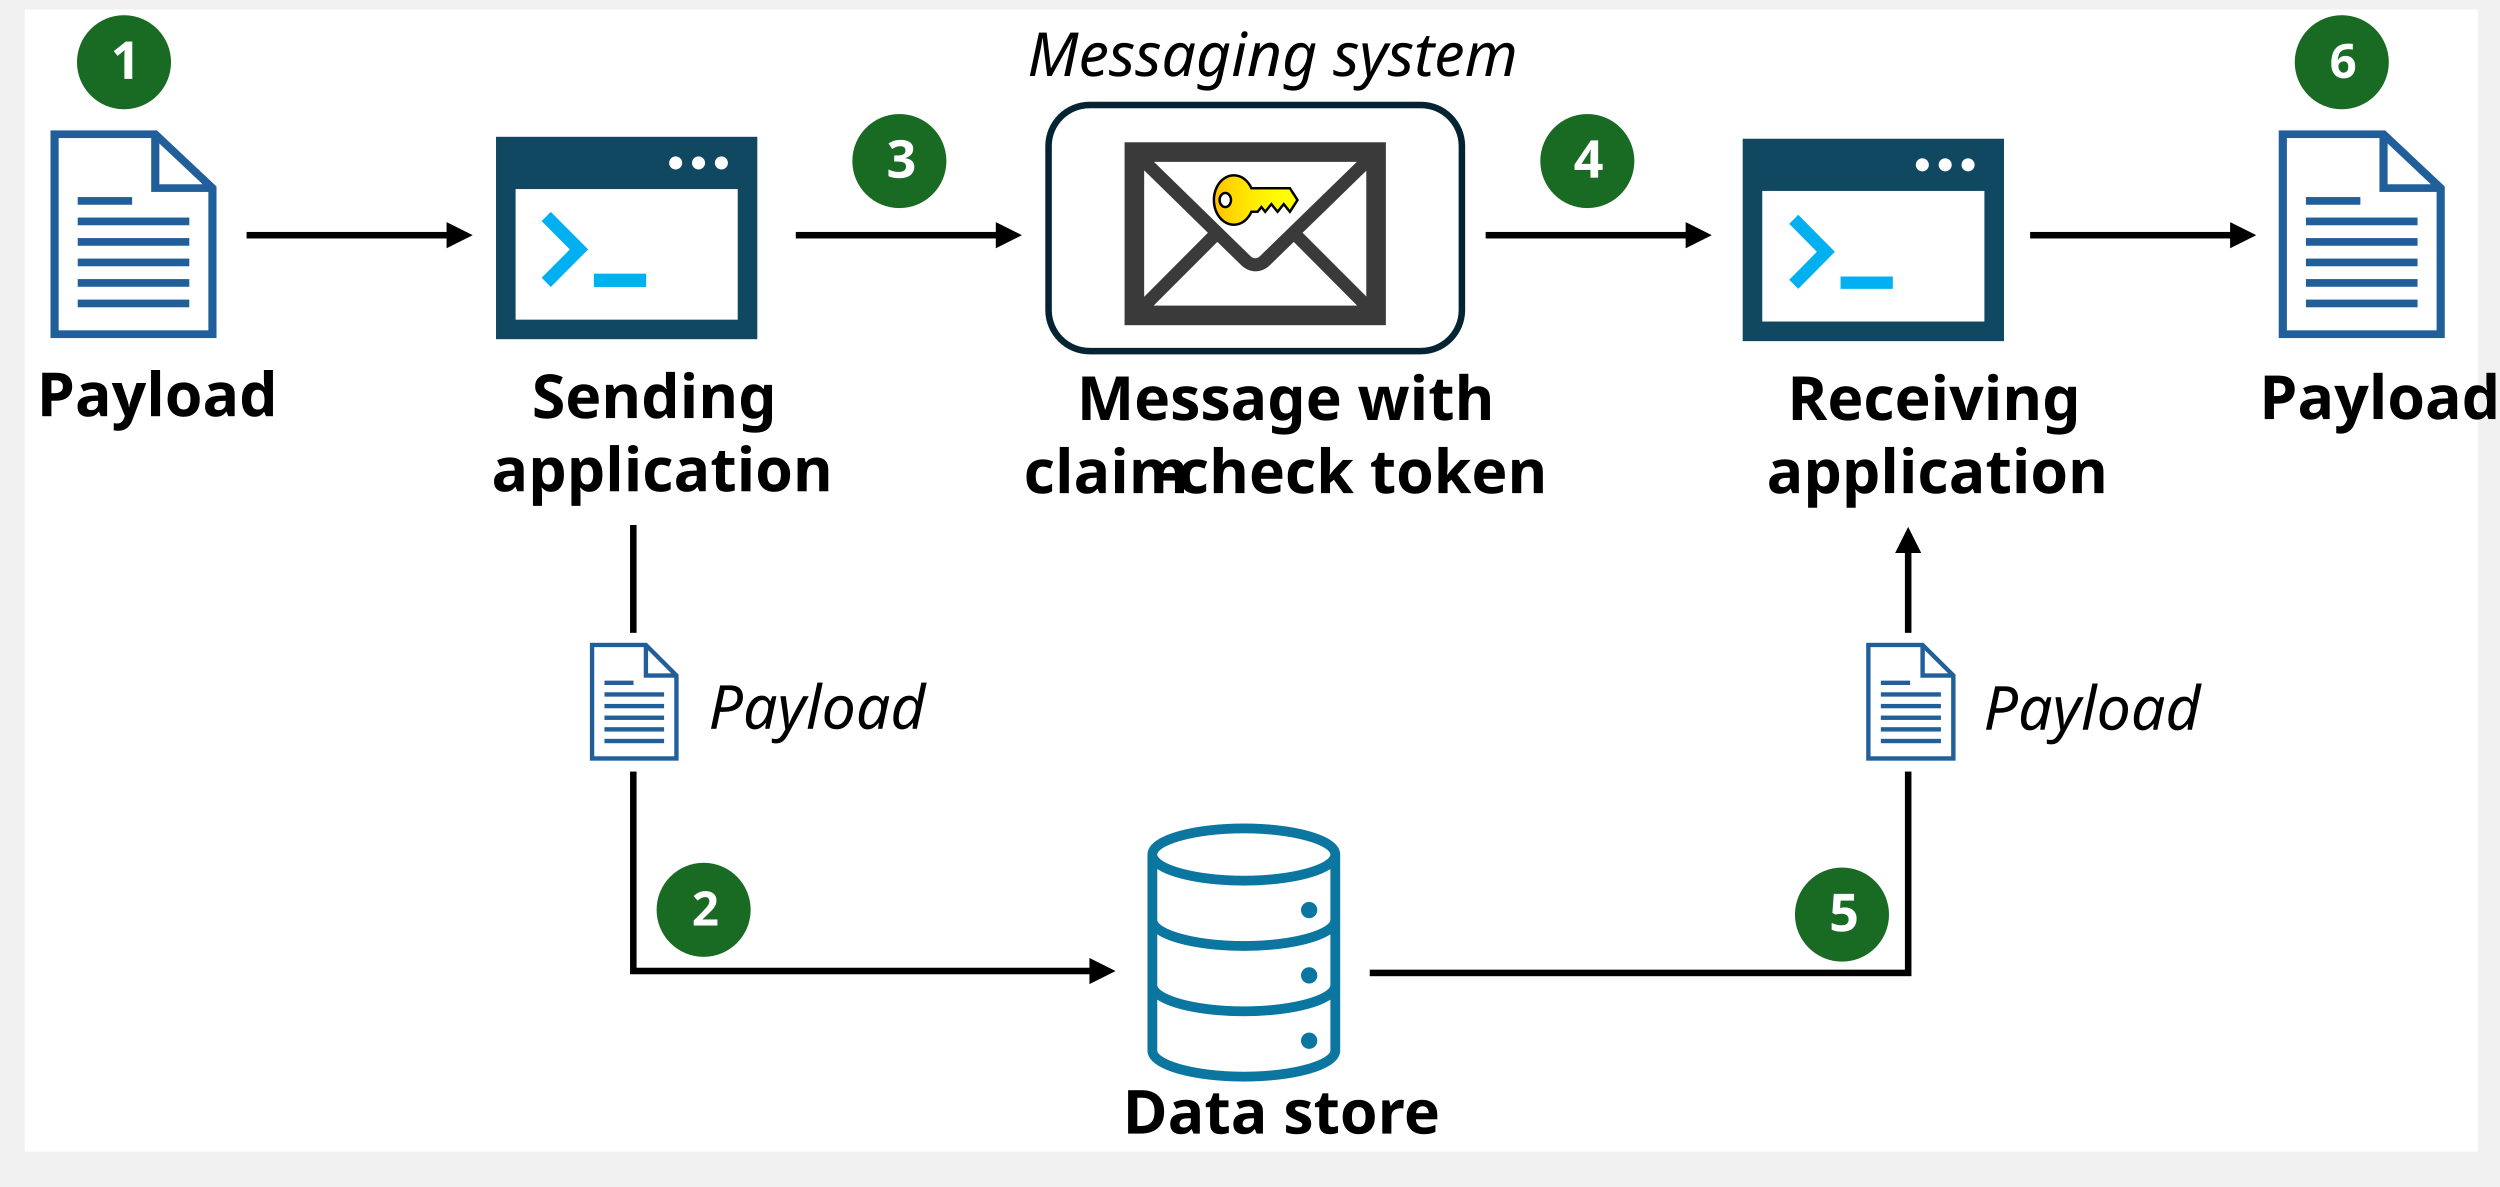
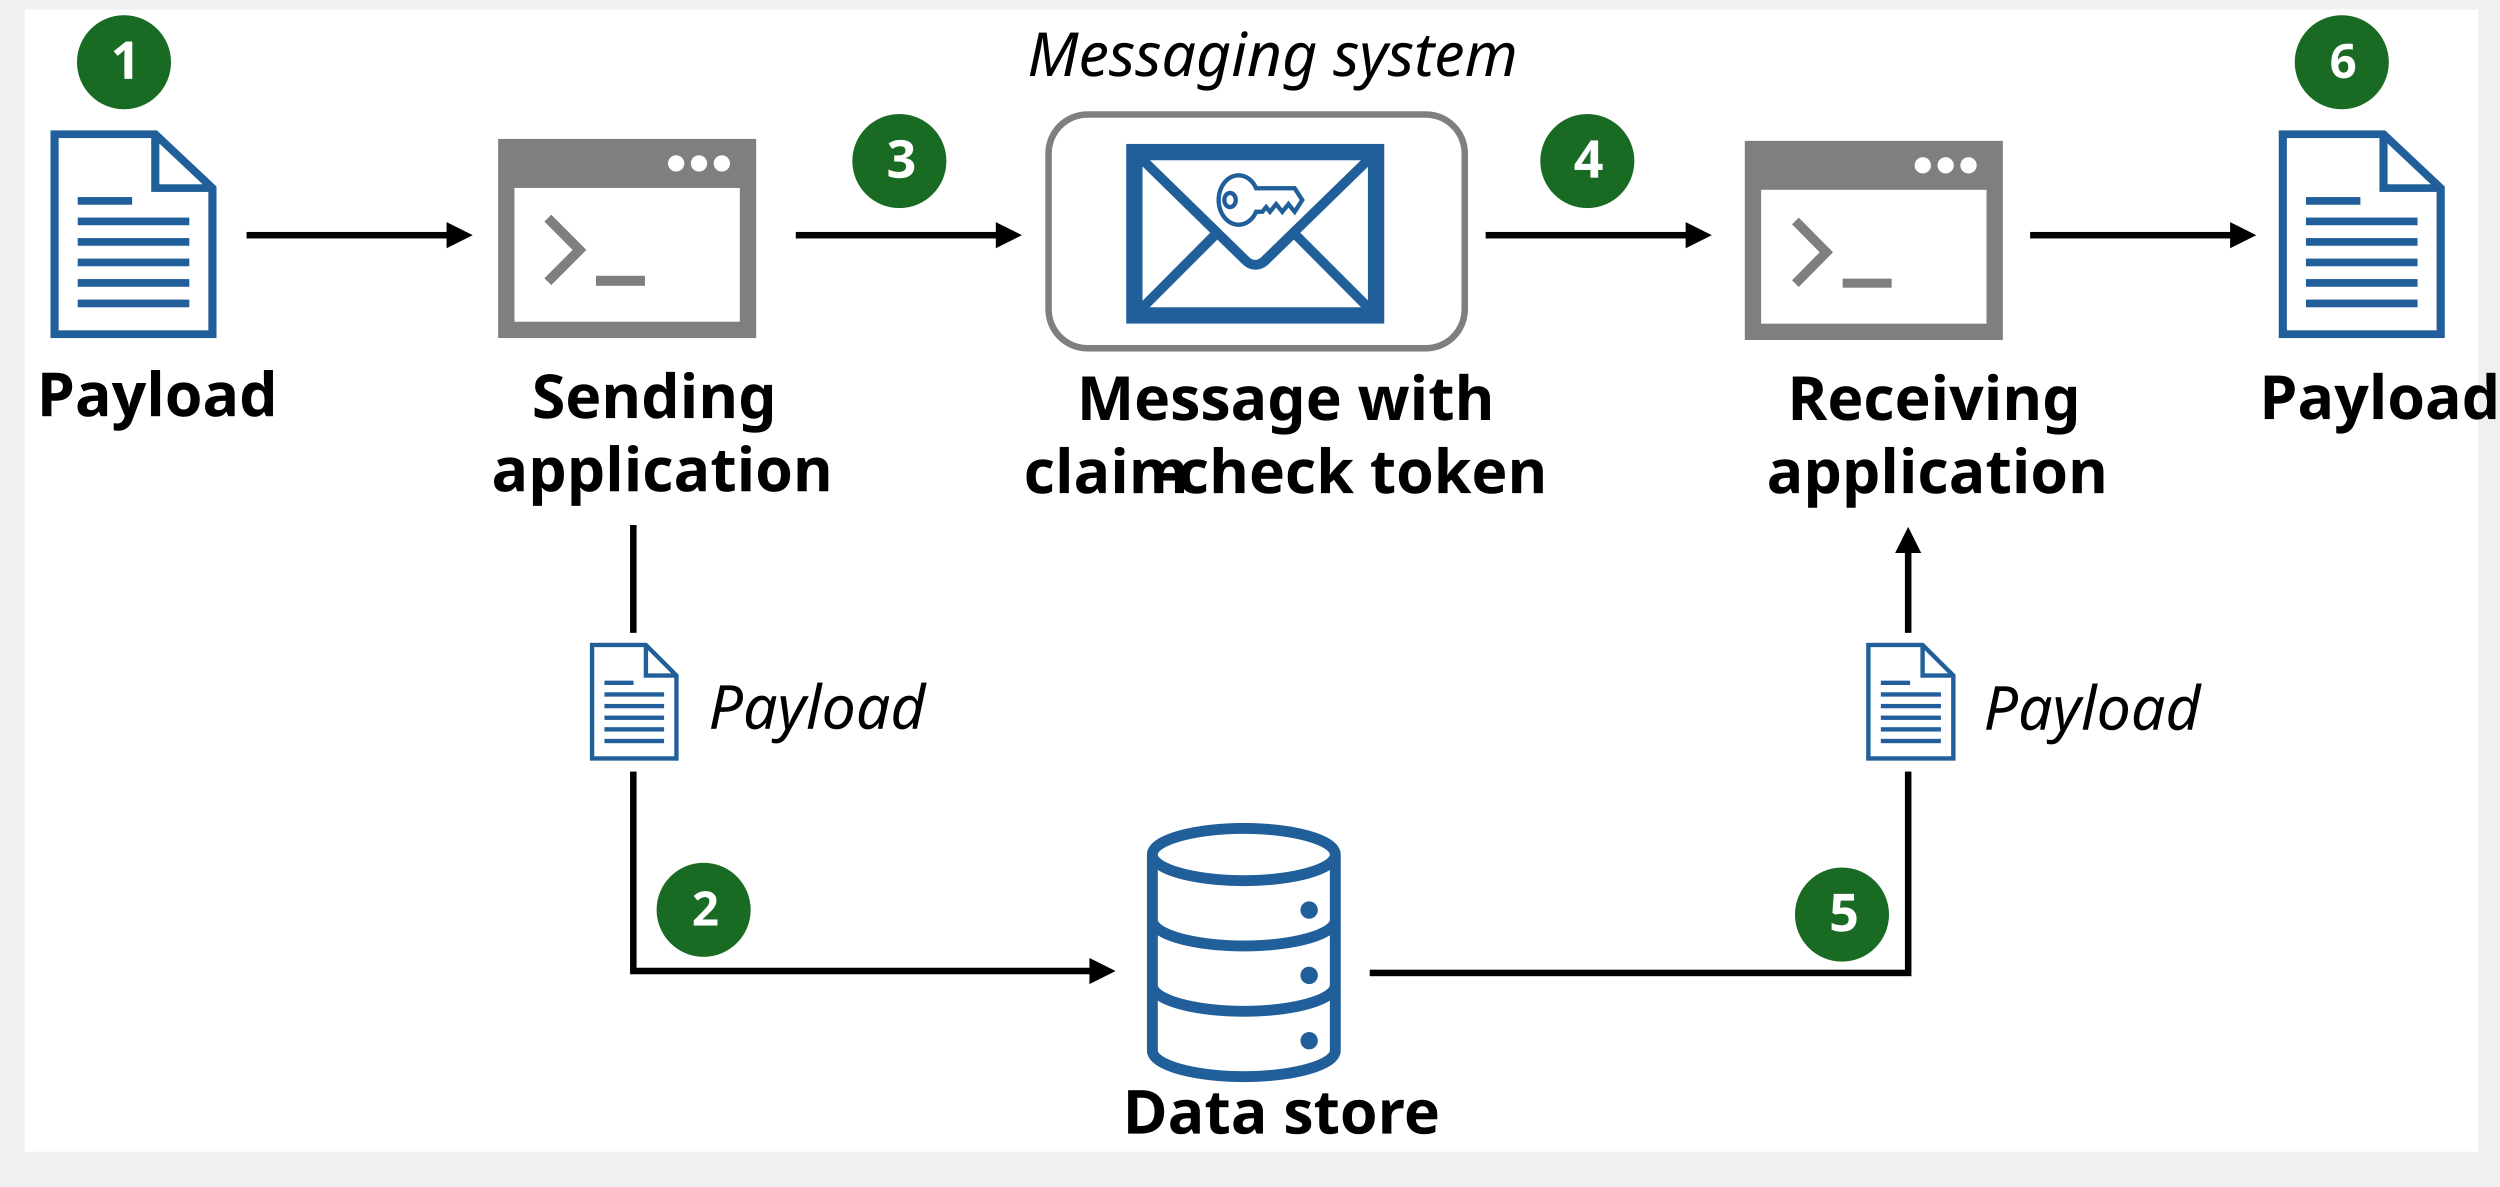
<svg xmlns="http://www.w3.org/2000/svg" width="2631" height="1249" xml:space="preserve" overflow="hidden">
-   <defs>
-     <linearGradient x1="2247.5" y1="1047.5" x2="2159.5" y2="1047.5" gradientUnits="userSpaceOnUse" spreadMethod="reflect" id="fill0">
-       <stop offset="0" stop-color="#FFFF00" />
-       <stop offset="0.016" stop-color="#FFFE00" />
-       <stop offset="0.032" stop-color="#FFFE00" />
-       <stop offset="0.048" stop-color="#FFFE00" />
-       <stop offset="0.065" stop-color="#FFFE00" />
-       <stop offset="0.081" stop-color="#FFFE00" />
-       <stop offset="0.097" stop-color="#FFFE00" />
-       <stop offset="0.113" stop-color="#FFFD00" />
-       <stop offset="0.129" stop-color="#FFFD00" />
-       <stop offset="0.145" stop-color="#FFFD00" />
-       <stop offset="0.161" stop-color="#FFFC00" />
-       <stop offset="0.177" stop-color="#FFFC00" />
-       <stop offset="0.194" stop-color="#FFFC00" />
-       <stop offset="0.21" stop-color="#FFFB00" />
-       <stop offset="0.226" stop-color="#FFFB00" />
-       <stop offset="0.242" stop-color="#FFFA00" />
-       <stop offset="0.258" stop-color="#FFFA00" />
-       <stop offset="0.274" stop-color="#FFF900" />
-       <stop offset="0.29" stop-color="#FFF800" />
-       <stop offset="0.306" stop-color="#FFF800" />
-       <stop offset="0.323" stop-color="#FFF700" />
-       <stop offset="0.339" stop-color="#FFF600" />
-       <stop offset="0.355" stop-color="#FFF500" />
-       <stop offset="0.371" stop-color="#FFF500" />
-       <stop offset="0.387" stop-color="#FFF400" />
-       <stop offset="0.403" stop-color="#FFF300" />
-       <stop offset="0.419" stop-color="#FFF200" />
-       <stop offset="0.435" stop-color="#FFF100" />
-       <stop offset="0.452" stop-color="#FFF000" />
-       <stop offset="0.468" stop-color="#FFEF00" />
-       <stop offset="0.484" stop-color="#FFEE00" />
-       <stop offset="0.5" stop-color="#FFED00" />
-       <stop offset="0.516" stop-color="#FFEC00" />
-       <stop offset="0.532" stop-color="#FFEB00" />
-       <stop offset="0.548" stop-color="#FFEA00" />
-       <stop offset="0.565" stop-color="#FFE900" />
-       <stop offset="0.581" stop-color="#FFE800" />
-       <stop offset="0.597" stop-color="#FFE700" />
-       <stop offset="0.613" stop-color="#FFE500" />
-       <stop offset="0.629" stop-color="#FFE400" />
-       <stop offset="0.645" stop-color="#FFE300" />
-       <stop offset="0.661" stop-color="#FFE100" />
-       <stop offset="0.677" stop-color="#FFE000" />
-       <stop offset="0.694" stop-color="#FFDF00" />
-       <stop offset="0.71" stop-color="#FFDD00" />
-       <stop offset="0.726" stop-color="#FFDC00" />
-       <stop offset="0.742" stop-color="#FFDB00" />
-       <stop offset="0.758" stop-color="#FFD900" />
-       <stop offset="0.774" stop-color="#FFD800" />
-       <stop offset="0.79" stop-color="#FFD600" />
-       <stop offset="0.806" stop-color="#FFD400" />
-       <stop offset="0.823" stop-color="#FFD300" />
-       <stop offset="0.839" stop-color="#FFD100" />
-       <stop offset="0.855" stop-color="#FFD000" />
-       <stop offset="0.871" stop-color="#FFCE00" />
-       <stop offset="0.887" stop-color="#FFCC00" />
-       <stop offset="0.903" stop-color="#FFCA00" />
-       <stop offset="0.919" stop-color="#FFC900" />
-       <stop offset="0.935" stop-color="#FFC700" />
-       <stop offset="0.952" stop-color="#FFC500" />
-       <stop offset="0.968" stop-color="#FFC300" />
-       <stop offset="0.984" stop-color="#FFC100" />
-       <stop offset="1" stop-color="#FFC000" />
-     </linearGradient>
-   </defs>
  <g transform="translate(-882 -837)">
    <rect x="908" y="847" width="2582" height="1202" fill="#FFFFFF" />
-     <path d="M1461.66 1139 1452 1129.3 1481.68 1099.5 1452 1069.7 1461.66 1060 1501 1099.5Z" fill="#00B0F0" fill-rule="evenodd" />
-     <path d="M1404 981 1404 1194 1679 1194 1679 981 1404 981ZM1641.19 1001.61C1644.97 1001.61 1648.06 1004.71 1648.06 1008.48 1648.06 1012.26 1644.97 1015.35 1641.19 1015.35 1637.41 1015.35 1634.31 1012.26 1634.31 1008.48 1634.31 1004.71 1637.41 1001.61 1641.19 1001.61ZM1617.12 1001.61C1620.91 1001.61 1624 1004.71 1624 1008.48 1624 1012.26 1620.91 1015.35 1617.12 1015.35 1613.34 1015.35 1610.25 1012.26 1610.25 1008.48 1610.25 1004.71 1613.34 1001.61 1617.12 1001.61ZM1593.06 1001.61C1596.84 1001.61 1599.94 1004.71 1599.94 1008.48 1599.94 1012.26 1596.84 1015.35 1593.06 1015.35 1589.28 1015.35 1586.19 1012.26 1586.19 1008.48 1586.19 1004.71 1589.28 1001.61 1593.06 1001.61ZM1658.37 1173.39 1424.62 1173.39 1424.62 1035.97 1658.37 1035.97 1658.37 1173.39Z" fill="#104862" fill-rule="evenodd" />
-     <path d="M1507 1125 1562 1125 1562 1139 1507 1139Z" fill="#00B0F0" fill-rule="evenodd" />
+     <path d="M1462.16 1139.5 1452.5 1129.8 1482.18 1100 1452.5 1070.2 1462.16 1060.5 1501.5 1100Z" stroke="#FFFFFF" stroke-width="3.438" stroke-miterlimit="8" fill="#7F7F7F" fill-rule="evenodd" />
+     <path d="M1404.5 981.5 1404.5 1194.5 1679.5 1194.5 1679.5 981.5 1404.5 981.5ZM1641.69 1002.11C1645.47 1002.11 1648.56 1005.2 1648.56 1008.98 1648.56 1012.76 1645.47 1015.85 1641.69 1015.85 1637.91 1015.85 1634.81 1012.76 1634.81 1008.98 1634.81 1005.2 1637.91 1002.11 1641.69 1002.11ZM1617.63 1002.11C1621.41 1002.11 1624.5 1005.2 1624.5 1008.98 1624.5 1012.76 1621.41 1015.85 1617.63 1015.85 1613.84 1015.85 1610.75 1012.76 1610.75 1008.98 1610.75 1005.2 1613.84 1002.11 1617.63 1002.11ZM1593.56 1002.11C1597.34 1002.11 1600.44 1005.2 1600.44 1008.98 1600.44 1012.76 1597.34 1015.85 1593.56 1015.85 1589.78 1015.85 1586.69 1012.76 1586.69 1008.98 1586.69 1005.2 1589.78 1002.11 1593.56 1002.11ZM1658.88 1173.89 1425.13 1173.89 1425.13 1036.47 1658.88 1036.47 1658.88 1173.89Z" stroke="#FFFFFF" stroke-width="3.438" stroke-miterlimit="8" fill="#7F7F7F" fill-rule="evenodd" />
+     <path d="M1507.5 1125.5 1562.5 1125.5 1562.5 1139.5 1507.5 1139.5Z" stroke="#FFFFFF" stroke-width="3.438" stroke-miterlimit="8" fill="#7F7F7F" fill-rule="evenodd" />
    <path d="M1141.5 1081.06 1356.56 1081.06 1356.56 1087.94 1141.5 1087.94ZM1351.98 1070.75 1379.48 1084.5 1351.98 1098.25Z" />
    <path d="M1719.5 1081.06 1934.56 1081.06 1934.56 1087.94 1719.5 1087.94ZM1929.98 1070.75 1957.48 1084.5 1929.98 1098.25Z" />
    <path d="M3018.5 1081.06 3233.56 1081.06 3233.56 1087.94 3018.5 1087.94ZM3228.98 1070.75 3256.48 1084.5 3228.98 1098.25Z" />
    <text font-family="Calibri,Calibri_MSFontService,sans-serif" font-weight="700" font-size="64" transform="matrix(1 0 0 1 920.677 1275)">Payload</text>
    <text font-family="Calibri,Calibri_MSFontService,sans-serif" font-weight="700" font-size="64" transform="matrix(1 0 0 1 1441.71 1277)">Sending </text>
    <text font-family="Calibri,Calibri_MSFontService,sans-serif" font-weight="700" font-size="64" transform="matrix(1 0 0 1 1399.23 1354)">application</text>
    <path d="M2445.5 1081.06 2660.56 1081.06 2660.56 1087.94 2445.5 1087.94ZM2655.98 1070.75 2683.48 1084.5 2655.98 1098.25Z" />
    <text font-family="Calibri,Calibri_MSFontService,sans-serif" font-weight="700" font-size="64" transform="matrix(1 0 0 1 2762.97 1279)">Receiving </text>
    <text font-family="Calibri,Calibri_MSFontService,sans-serif" font-weight="700" font-size="64" transform="matrix(1 0 0 1 2741.2 1356)">application</text>
    <text font-family="Calibri,Calibri_MSFontService,sans-serif" font-weight="700" font-size="64" transform="matrix(1 0 0 1 3259.66 1278)">Payload</text>
    <path d="M963 902.5C963 875.162 985.162 853 1012.5 853 1039.84 853 1062 875.162 1062 902.5 1062 929.838 1039.84 952 1012.5 952 985.162 952 963 929.838 963 902.5Z" fill="#196B24" fill-rule="evenodd" />
    <text fill="#FFFFFF" font-family="Calibri,Calibri_MSFontService,sans-serif" font-weight="700" font-size="55" transform="matrix(1 0 0 1 998.482 920)">1</text>
    <path d="M1573 1794.5C1573 1767.16 1595.16 1745 1622.5 1745 1649.84 1745 1672 1767.16 1672 1794.5 1672 1821.84 1649.84 1844 1622.5 1844 1595.16 1844 1573 1821.84 1573 1794.5Z" fill="#196B24" fill-rule="evenodd" />
    <text fill="#FFFFFF" font-family="Calibri,Calibri_MSFontService,sans-serif" font-weight="700" font-size="50" transform="matrix(1 0 0 1 1610.07 1811)">2</text>
    <path d="M0-3.438 472.851-3.438 472.851 484.599 465.976 484.599 465.976 0 469.414 3.438 0 3.438ZM483.164 480.016 469.414 507.516 455.664 480.016Z" transform="matrix(1.83697e-16 1 1 -1.83697e-16 1548.5 1389.5)" />
    <path d="M1779 1006.5C1779 979.162 1801.16 957 1828.5 957 1855.84 957 1878 979.162 1878 1006.5 1878 1033.84 1855.84 1056 1828.5 1056 1801.16 1056 1779 1033.84 1779 1006.5Z" fill="#196B24" fill-rule="evenodd" />
    <text fill="#FFFFFF" font-family="Calibri,Calibri_MSFontService,sans-serif" font-weight="700" font-size="55" transform="matrix(1 0 0 1 1814.93 1024)">3</text>
    <path d="M2503 1006.5C2503 979.162 2525.16 957 2552.5 957 2579.84 957 2602 979.162 2602 1006.5 2602 1033.84 2579.84 1056 2552.5 1056 2525.16 1056 2503 1033.84 2503 1006.5Z" fill="#196B24" fill-rule="evenodd" />
    <text fill="#FFFFFF" font-family="Calibri,Calibri_MSFontService,sans-serif" font-weight="700" font-size="55" transform="matrix(1 0 0 1 2538.1 1024)">4</text>
    <path d="M0-3.438 570.1-3.438 570.1 446.498 563.225 446.498 563.225 0 566.662 3.438 0 3.438ZM580.412 441.914 566.662 469.414 552.912 441.914Z" transform="matrix(1 0 0 -1 2323.5 1860.91)" />
    <path d="M2771 1799.5C2771 1772.16 2793.16 1750 2820.5 1750 2847.84 1750 2870 1772.16 2870 1799.5 2870 1826.84 2847.84 1849 2820.5 1849 2793.16 1849 2771 1826.84 2771 1799.5Z" fill="#196B24" fill-rule="evenodd" />
    <text fill="#FFFFFF" font-family="Calibri,Calibri_MSFontService,sans-serif" font-weight="700" font-size="55" transform="matrix(1 0 0 1 2806.93 1817)">5</text>
-     <path d="M2774.47 1141 2765 1131.42 2794.07 1102 2765 1072.58 2774.47 1063 2813 1102Z" fill="#00B0F0" fill-rule="evenodd" />
-     <path d="M2716 983 2716 1196 2991 1196 2991 983 2716 983ZM2953.19 1003.61C2956.97 1003.61 2960.06 1006.71 2960.06 1010.48 2960.06 1014.26 2956.97 1017.35 2953.19 1017.35 2949.41 1017.35 2946.31 1014.26 2946.31 1010.48 2946.31 1006.71 2949.41 1003.61 2953.19 1003.61ZM2929.12 1003.61C2932.91 1003.61 2936 1006.71 2936 1010.48 2936 1014.26 2932.91 1017.35 2929.12 1017.35 2925.34 1017.35 2922.25 1014.26 2922.25 1010.48 2922.25 1006.71 2925.34 1003.61 2929.12 1003.61ZM2905.06 1003.61C2908.84 1003.61 2911.94 1006.71 2911.94 1010.48 2911.94 1014.26 2908.84 1017.35 2905.06 1017.35 2901.28 1017.35 2898.19 1014.26 2898.19 1010.48 2898.19 1006.71 2901.28 1003.61 2905.06 1003.61ZM2970.38 1175.39 2736.62 1175.39 2736.62 1037.97 2970.38 1037.97 2970.38 1175.39Z" fill="#104862" fill-rule="evenodd" />
-     <path d="M2819 1128 2874 1128 2874 1141 2819 1141Z" fill="#00B0F0" fill-rule="evenodd" />
+     <path d="M2774.96 1141.5 2765.5 1131.92 2794.57 1102.5 2765.5 1073.08 2774.96 1063.5 2813.5 1102.5Z" stroke="#FFFFFF" stroke-width="3.438" stroke-miterlimit="8" fill="#7F7F7F" fill-rule="evenodd" />
+     <path d="M2716.5 983.5 2716.5 1196.5 2991.5 1196.5 2991.5 983.5 2716.5 983.5ZM2953.69 1004.11C2957.47 1004.11 2960.56 1007.2 2960.56 1010.98 2960.56 1014.76 2957.47 1017.85 2953.69 1017.85 2949.91 1017.85 2946.81 1014.76 2946.81 1010.98 2946.81 1007.2 2949.91 1004.11 2953.69 1004.11ZM2929.63 1004.11C2933.41 1004.11 2936.5 1007.2 2936.5 1010.98 2936.5 1014.76 2933.41 1017.85 2929.63 1017.85 2925.84 1017.85 2922.75 1014.76 2922.75 1010.98 2922.75 1007.2 2925.84 1004.11 2929.63 1004.11ZM2905.56 1004.11C2909.34 1004.11 2912.44 1007.2 2912.44 1010.98 2912.44 1014.76 2909.34 1017.85 2905.56 1017.85 2901.78 1017.85 2898.69 1014.76 2898.69 1010.98 2898.69 1007.2 2901.78 1004.11 2905.56 1004.11ZM2970.88 1175.89 2737.13 1175.89 2737.13 1038.47 2970.88 1038.47 2970.88 1175.89Z" stroke="#FFFFFF" stroke-width="3.438" stroke-miterlimit="8" fill="#7F7F7F" fill-rule="evenodd" />
+     <path d="M2819.5 1128.5 2874.5 1128.5 2874.5 1141.5 2819.5 1141.5Z" stroke="#FFFFFF" stroke-width="3.438" stroke-miterlimit="8" fill="#7F7F7F" fill-rule="evenodd" />
    <rect x="1496" y="1503" width="105" height="146" fill="#FFFFFF" />
    <g>
      <g>
        <g>
          <path d="M42.875 64.312 104.125 64.312 104.125 67.375 42.875 67.375Z" stroke="#215F9A" stroke-width="1.531" fill="#215F9A" transform="matrix(1 0 0 1 1476 1502)" />
          <path d="M42.875 52.062 71.969 52.062 71.969 55.125 42.875 55.125Z" stroke="#215F9A" stroke-width="1.531" fill="#215F9A" transform="matrix(1 0 0 1 1476 1502)" />
          <path d="M42.875 76.562 104.125 76.562 104.125 79.625 42.875 79.625Z" stroke="#215F9A" stroke-width="1.531" fill="#215F9A" transform="matrix(1 0 0 1 1476 1502)" />
          <path d="M42.875 88.812 104.125 88.812 104.125 91.875 42.875 91.875Z" stroke="#215F9A" stroke-width="1.531" fill="#215F9A" transform="matrix(1 0 0 1 1476 1502)" />
          <path d="M42.875 101.062 104.125 101.062 104.125 104.125 42.875 104.125Z" stroke="#215F9A" stroke-width="1.531" fill="#215F9A" transform="matrix(1 0 0 1 1476 1502)" />
          <path d="M42.875 113.312 104.125 113.312 104.125 116.375 42.875 116.375Z" stroke="#215F9A" stroke-width="1.531" fill="#215F9A" transform="matrix(1 0 0 1 1476 1502)" />
          <path d="M27.562 12.25 27.562 134.75 119.437 134.75 119.437 45.303 86.384 12.25ZM87.307 17.504 114.184 44.38C114.19 44.386 114.189 44.396 114.183 44.402 114.181 44.404 114.177 44.406 114.173 44.406L87.281 44.406 87.281 17.514C87.281 17.506 87.288 17.499 87.297 17.499 87.301 17.499 87.304 17.501 87.307 17.504ZM30.625 131.687 30.625 15.312 84.219 15.312 84.219 47.469 116.375 47.469 116.375 131.687Z" stroke="#215F9A" stroke-width="1.531" fill="#215F9A" transform="matrix(1 0 0 1 1476 1502)" />
        </g>
      </g>
    </g>
-     <path d="M2220 1051.83 2226.5 1059.88 2233 1051.83 2239.5 1059.88 2247.5 1047.5 2239.5 1035.12 2199 1035.12C2195.4 1026.95 2188.5 1021.5 2180.5 1021.5 2168.9 1021.5 2159.5 1033.14 2159.5 1047.5 2159.5 1061.86 2168.9 1073.5 2180.5 1073.5 2188.5 1073.5 2195.4 1068.05 2199 1059.88L2205.5 1059.88 2209.5 1054.93 2213.5 1059.88 2220 1051.83ZM2171.5 1054.93C2168.2 1054.93 2165.5 1051.59 2165.5 1047.5 2165.5 1043.41 2168.2 1040.07 2171.5 1040.07 2174.8 1040.07 2177.5 1043.41 2177.5 1047.5 2177.5 1051.59 2174.8 1054.93 2171.5 1054.93Z" stroke="#000000" stroke-width="2.614" stroke-miterlimit="8" fill="url(#fill0)" fill-rule="evenodd" />
+     <path d="M2225 1051.83 2231.5 1059.88 2238 1051.83 2244.5 1059.88 2252.5 1047.5 2244.5 1035.12 2204 1035.12C2200.4 1026.95 2193.5 1021.5 2185.5 1021.5 2173.9 1021.5 2164.5 1033.14 2164.5 1047.5 2164.5 1061.86 2173.9 1073.5 2185.5 1073.5 2193.5 1073.5 2200.4 1068.05 2204 1059.88L2210.5 1059.88 2214.5 1054.93 2218.5 1059.88 2225 1051.83ZM2176.5 1054.93C2173.2 1054.93 2170.5 1051.59 2170.5 1047.5 2170.5 1043.41 2173.2 1040.07 2176.5 1040.07 2179.8 1040.07 2182.5 1043.41 2182.5 1047.5 2182.5 1051.59 2179.8 1054.93 2176.5 1054.93Z" stroke="#215F9A" stroke-width="4.583" stroke-miterlimit="8" fill="#FFFFFF" fill-rule="evenodd" />
    <text font-family="Calibri,Calibri_MSFontService,sans-serif" font-weight="700" font-size="64" transform="matrix(1 0 0 1 2015.27 1279)">Message with </text>
    <text font-family="Calibri,Calibri_MSFontService,sans-serif" font-weight="700" font-size="64" transform="matrix(1 0 0 1 1959.4 1356)">claim</text>
    <text font-family="Calibri,Calibri_MSFontService,sans-serif" font-weight="700" font-size="64" transform="matrix(1 0 0 1 2102.05 1356)">-</text>
    <text font-family="Calibri,Calibri_MSFontService,sans-serif" font-weight="700" font-size="64" transform="matrix(1 0 0 1 2121.53 1356)">check token</text>
    <g>
      <g>
        <g>
-           <path d="M2065.5 986.75 2065.5 1179.25 2340.5 1179.25 2340.5 986.75 2065.5 986.75ZM2207.81 1106.72C2205.06 1109.47 2200.94 1109.47 2198.19 1106.72L2096.44 1007.38 2309.91 1007.38 2207.81 1106.72ZM2153.16 1081.97 2086.12 1149.34 2086.12 1016.31 2153.16 1081.97ZM2163.13 1091.59 2188.91 1116.69C2193.03 1120.47 2198.19 1122.53 2203.34 1122.53 2208.5 1122.53 2213.66 1120.47 2217.78 1116.69L2243.56 1091.59 2310.25 1158.63 2096.09 1158.63 2163.13 1091.59ZM2252.84 1081.97 2319.88 1016.66 2319.88 1149 2252.84 1081.97Z" fill="#3A3A3A" />
+           <path d="M2065.5 986.75 2065.5 1179.25 2340.5 1179.25 2340.5 986.75 2065.5 986.75ZM2207.81 1106.72C2205.06 1109.47 2200.94 1109.47 2198.19 1106.72L2096.44 1007.38 2309.91 1007.38 2207.81 1106.72ZM2153.16 1081.97 2086.12 1149.34 2086.12 1016.31 2153.16 1081.97ZM2163.13 1091.59 2188.91 1116.69C2193.03 1120.47 2198.19 1122.53 2203.34 1122.53 2208.5 1122.53 2213.66 1120.47 2217.78 1116.69L2243.56 1091.59 2310.25 1158.63 2096.09 1158.63 2163.13 1091.59ZM2252.84 1081.97 2319.88 1016.66 2319.88 1149 2252.84 1081.97Z" stroke="#FFFFFF" stroke-width="3.438" fill="#215F9A" />
        </g>
      </g>
    </g>
    <rect x="2839" y="1503" width="106" height="146" fill="#FFFFFF" />
    <g>
      <g>
        <g>
          <path d="M42.875 64.313 104.125 64.313 104.125 67.375 42.875 67.375Z" stroke="#215F9A" stroke-width="1.531" fill="#215F9A" transform="matrix(1.0068 0 0 1 2819 1502)" />
          <path d="M42.875 52.062 71.969 52.062 71.969 55.125 42.875 55.125Z" stroke="#215F9A" stroke-width="1.531" fill="#215F9A" transform="matrix(1.0068 0 0 1 2819 1502)" />
          <path d="M42.875 76.563 104.125 76.563 104.125 79.625 42.875 79.625Z" stroke="#215F9A" stroke-width="1.531" fill="#215F9A" transform="matrix(1.0068 0 0 1 2819 1502)" />
          <path d="M42.875 88.813 104.125 88.813 104.125 91.875 42.875 91.875Z" stroke="#215F9A" stroke-width="1.531" fill="#215F9A" transform="matrix(1.0068 0 0 1 2819 1502)" />
          <path d="M42.875 101.063 104.125 101.063 104.125 104.125 42.875 104.125Z" stroke="#215F9A" stroke-width="1.531" fill="#215F9A" transform="matrix(1.0068 0 0 1 2819 1502)" />
          <path d="M42.875 113.313 104.125 113.313 104.125 116.375 42.875 116.375Z" stroke="#215F9A" stroke-width="1.531" fill="#215F9A" transform="matrix(1.0068 0 0 1 2819 1502)" />
          <path d="M27.562 12.25 27.562 134.75 119.438 134.75 119.438 45.304 86.384 12.25ZM87.307 17.504 114.184 44.38C114.19 44.386 114.19 44.396 114.184 44.402 114.181 44.405 114.177 44.406 114.173 44.406L87.281 44.406 87.281 17.515C87.281 17.506 87.288 17.499 87.297 17.499 87.301 17.499 87.305 17.501 87.307 17.504ZM30.625 131.688 30.625 15.312 84.219 15.312 84.219 47.469 116.375 47.469 116.375 131.688Z" stroke="#215F9A" stroke-width="1.531" fill="#215F9A" transform="matrix(1.0068 0 0 1 2819 1502)" />
        </g>
      </g>
    </g>
    <rect x="3268" y="955" width="197" height="258" fill="#FFFFFF" />
    <g>
      <g>
        <g>
          <path d="M75.542 113.313 183.458 113.313 183.458 118.708 75.542 118.708Z" stroke="#215F9A" stroke-width="2.698" fill="#215F9A" transform="matrix(1.06178 0 0 1 3230 954)" />
          <path d="M75.542 91.729 126.802 91.729 126.802 97.125 75.542 97.125Z" stroke="#215F9A" stroke-width="2.698" fill="#215F9A" transform="matrix(1.06178 0 0 1 3230 954)" />
          <path d="M75.542 134.896 183.458 134.896 183.458 140.292 75.542 140.292Z" stroke="#215F9A" stroke-width="2.698" fill="#215F9A" transform="matrix(1.06178 0 0 1 3230 954)" />
          <path d="M75.542 156.479 183.458 156.479 183.458 161.875 75.542 161.875Z" stroke="#215F9A" stroke-width="2.698" fill="#215F9A" transform="matrix(1.06178 0 0 1 3230 954)" />
          <path d="M75.542 178.063 183.458 178.063 183.458 183.458 75.542 183.458Z" stroke="#215F9A" stroke-width="2.698" fill="#215F9A" transform="matrix(1.06178 0 0 1 3230 954)" />
          <path d="M75.542 199.646 183.458 199.646 183.458 205.042 75.542 205.042Z" stroke="#215F9A" stroke-width="2.698" fill="#215F9A" transform="matrix(1.06178 0 0 1 3230 954)" />
          <path d="M48.562 21.583 48.562 237.417 210.438 237.417 210.438 79.821 152.2 21.583ZM153.827 30.84 201.181 78.194C201.192 78.204 201.191 78.222 201.181 78.232 201.176 78.237 201.169 78.24 201.162 78.24L153.781 78.24 153.781 30.859C153.782 30.844 153.794 30.832 153.809 30.832 153.816 30.832 153.822 30.835 153.827 30.84ZM53.958 232.021 53.958 26.979 148.386 26.979 148.386 83.635 205.042 83.635 205.042 232.021Z" stroke="#215F9A" stroke-width="2.698" fill="#215F9A" transform="matrix(1.06178 0 0 1 3230 954)" />
        </g>
      </g>
    </g>
    <text font-family="Calibri,Calibri_MSFontService,sans-serif" font-style="italic" font-weight="400" font-size="64" transform="matrix(1 0 0 1 1627.6 1604)">Payload</text>
    <g>
      <g>
        <g>
-           <path d="M2290.69 1942.56 2290.69 1736.31C2290.69 1716.22 2239.33 1705.38 2191 1705.38 2142.67 1705.38 2091.31 1716.22 2091.31 1736.31L2091.31 1942.56C2091.31 1962.66 2142.67 1973.5 2191 1973.5 2239.33 1973.5 2290.69 1962.66 2290.69 1942.56ZM2191 1712.25C2244.12 1712.25 2283.81 1724.97 2283.81 1736.31 2283.81 1747.66 2244.12 1760.38 2191 1760.38 2137.88 1760.38 2098.19 1747.66 2098.19 1736.31 2098.19 1724.97 2137.88 1712.25 2191 1712.25ZM2098.19 1748.21C2113.76 1760.65 2153.3 1767.25 2191 1767.25 2228.7 1767.25 2268.24 1760.65 2283.81 1748.21L2283.81 1805.06C2283.81 1816.41 2244.12 1829.12 2191 1829.12 2137.88 1829.12 2098.19 1816.41 2098.19 1805.06ZM2098.19 1816.96C2113.76 1829.4 2153.3 1836 2191 1836 2228.7 1836 2268.24 1829.4 2283.81 1816.96L2283.81 1873.81C2283.81 1885.16 2244.12 1897.88 2191 1897.88 2137.88 1897.88 2098.19 1885.16 2098.19 1873.81ZM2098.19 1942.56 2098.19 1885.71C2113.76 1898.15 2153.3 1904.75 2191 1904.75 2228.7 1904.75 2268.24 1898.15 2283.81 1885.71L2283.81 1942.56C2283.81 1953.91 2244.12 1966.62 2191 1966.62 2137.88 1966.62 2098.19 1953.91 2098.19 1942.56Z" stroke="#0B76A0" stroke-width="3.438" fill="#0B76A0" />
-           <path d="M2266.62 1794.75C2266.62 1798.55 2263.55 1801.62 2259.75 1801.62 2255.95 1801.62 2252.88 1798.55 2252.88 1794.75 2252.88 1790.95 2255.95 1787.88 2259.75 1787.88 2263.55 1787.88 2266.62 1790.95 2266.62 1794.75Z" stroke="#0B76A0" stroke-width="3.438" fill="#0B76A0" />
-           <path d="M2266.62 1863.5C2266.62 1867.3 2263.55 1870.38 2259.75 1870.38 2255.95 1870.38 2252.88 1867.3 2252.88 1863.5 2252.88 1859.7 2255.95 1856.62 2259.75 1856.62 2263.55 1856.62 2266.62 1859.7 2266.62 1863.5Z" stroke="#0B76A0" stroke-width="3.438" fill="#0B76A0" />
-           <path d="M2266.62 1932.25C2266.62 1936.05 2263.55 1939.12 2259.75 1939.12 2255.95 1939.12 2252.88 1936.05 2252.88 1932.25 2252.88 1928.45 2255.95 1925.38 2259.75 1925.38 2263.55 1925.38 2266.62 1928.45 2266.62 1932.25Z" stroke="#0B76A0" stroke-width="3.438" fill="#0B76A0" />
+           <path d="M2290.69 1942.56 2290.69 1736.31C2290.69 1716.22 2239.33 1705.38 2191 1705.38 2142.67 1705.38 2091.31 1716.22 2091.31 1736.31L2091.31 1942.56C2091.31 1962.66 2142.67 1973.5 2191 1973.5 2239.33 1973.5 2290.69 1962.66 2290.69 1942.56ZM2191 1712.25C2244.12 1712.25 2283.81 1724.97 2283.81 1736.31 2283.81 1747.66 2244.12 1760.38 2191 1760.38 2137.88 1760.38 2098.19 1747.66 2098.19 1736.31 2098.19 1724.97 2137.88 1712.25 2191 1712.25ZM2098.19 1748.21C2113.76 1760.65 2153.3 1767.25 2191 1767.25 2228.7 1767.25 2268.24 1760.65 2283.81 1748.21L2283.81 1805.06C2283.81 1816.41 2244.12 1829.12 2191 1829.12 2137.88 1829.12 2098.19 1816.41 2098.19 1805.06ZM2098.19 1816.96C2113.76 1829.4 2153.3 1836 2191 1836 2228.7 1836 2268.24 1829.4 2283.81 1816.96L2283.81 1873.81C2283.81 1885.16 2244.12 1897.88 2191 1897.88 2137.88 1897.88 2098.19 1885.16 2098.19 1873.81ZM2098.19 1942.56 2098.19 1885.71C2113.76 1898.15 2153.3 1904.75 2191 1904.75 2228.7 1904.75 2268.24 1898.15 2283.81 1885.71L2283.81 1942.56C2283.81 1953.91 2244.12 1966.62 2191 1966.62 2137.88 1966.62 2098.19 1953.91 2098.19 1942.56Z" stroke="#215F9A" stroke-width="4.583" fill="#215F9A" />
+           <path d="M2266.62 1794.75C2266.62 1798.55 2263.55 1801.62 2259.75 1801.62 2255.95 1801.62 2252.88 1798.55 2252.88 1794.75 2252.88 1790.95 2255.95 1787.88 2259.75 1787.88 2263.55 1787.88 2266.62 1790.95 2266.62 1794.75Z" stroke="#215F9A" stroke-width="4.583" fill="#215F9A" />
+           <path d="M2266.62 1863.5C2266.62 1867.3 2263.55 1870.38 2259.75 1870.38 2255.95 1870.38 2252.88 1867.3 2252.88 1863.5 2252.88 1859.7 2255.95 1856.62 2259.75 1856.62 2263.55 1856.62 2266.62 1859.7 2266.62 1863.5Z" stroke="#215F9A" stroke-width="4.583" fill="#215F9A" />
+           <path d="M2266.62 1932.25C2266.62 1936.05 2263.55 1939.12 2259.75 1939.12 2255.95 1939.12 2252.88 1936.05 2252.88 1932.25 2252.88 1928.45 2255.95 1925.38 2259.75 1925.38 2263.55 1925.38 2266.62 1928.45 2266.62 1932.25Z" stroke="#215F9A" stroke-width="4.583" fill="#215F9A" />
        </g>
      </g>
    </g>
    <text font-family="Calibri,Calibri_MSFontService,sans-serif" font-weight="700" font-size="64" transform="matrix(1 0 0 1 2063.47 2030)">Data store</text>
    <text font-family="Calibri,Calibri_MSFontService,sans-serif" font-style="italic" font-weight="400" font-size="64" transform="matrix(1 0 0 1 2969.45 1605)">Payload</text>
-     <path d="M1985.5 990.667C1985.5 966.827 2004.83 947.5 2028.67 947.5L2377.33 947.5C2401.17 947.5 2420.5 966.827 2420.5 990.667L2420.5 1163.33C2420.5 1187.17 2401.17 1206.5 2377.33 1206.5L2028.67 1206.5C2004.83 1206.5 1985.5 1187.17 1985.5 1163.33Z" stroke="#042433" stroke-width="6.875" stroke-miterlimit="8" fill="none" fill-rule="evenodd" />
    <text font-family="Calibri,Calibri_MSFontService,sans-serif" font-style="italic" font-weight="400" font-size="64" transform="matrix(1 0 0 1 1963.21 917)">Messaging system</text>
    <rect x="922" y="955" width="197" height="258" fill="#FFFFFF" />
    <g>
      <g>
        <g>
          <path d="M75.542 113.313 183.458 113.313 183.458 118.708 75.542 118.708Z" stroke="#215F9A" stroke-width="2.698" fill="#215F9A" transform="matrix(1.06178 0 0 1 885 954)" />
          <path d="M75.542 91.729 126.802 91.729 126.802 97.125 75.542 97.125Z" stroke="#215F9A" stroke-width="2.698" fill="#215F9A" transform="matrix(1.06178 0 0 1 885 954)" />
          <path d="M75.542 134.896 183.458 134.896 183.458 140.292 75.542 140.292Z" stroke="#215F9A" stroke-width="2.698" fill="#215F9A" transform="matrix(1.06178 0 0 1 885 954)" />
          <path d="M75.542 156.479 183.458 156.479 183.458 161.875 75.542 161.875Z" stroke="#215F9A" stroke-width="2.698" fill="#215F9A" transform="matrix(1.06178 0 0 1 885 954)" />
          <path d="M75.542 178.063 183.458 178.063 183.458 183.458 75.542 183.458Z" stroke="#215F9A" stroke-width="2.698" fill="#215F9A" transform="matrix(1.06178 0 0 1 885 954)" />
          <path d="M75.542 199.646 183.458 199.646 183.458 205.042 75.542 205.042Z" stroke="#215F9A" stroke-width="2.698" fill="#215F9A" transform="matrix(1.06178 0 0 1 885 954)" />
          <path d="M48.562 21.583 48.562 237.417 210.438 237.417 210.438 79.821 152.2 21.583ZM153.827 30.84 201.181 78.194C201.192 78.204 201.191 78.222 201.181 78.232 201.176 78.237 201.169 78.24 201.162 78.24L153.781 78.24 153.781 30.859C153.782 30.844 153.794 30.832 153.809 30.832 153.816 30.832 153.822 30.835 153.827 30.84ZM53.958 232.021 53.958 26.979 148.386 26.979 148.386 83.635 205.042 83.635 205.042 232.021Z" stroke="#215F9A" stroke-width="2.698" fill="#215F9A" transform="matrix(1.06178 0 0 1 885 954)" />
        </g>
      </g>
    </g>
    <path d="M3297 902.5C3297 875.162 3319.16 853 3346.5 853 3373.84 853 3396 875.162 3396 902.5 3396 929.838 3373.84 952 3346.5 952 3319.16 952 3297 929.838 3297 902.5Z" fill="#196B24" fill-rule="evenodd" />
    <text fill="#FFFFFF" font-family="Calibri,Calibri_MSFontService,sans-serif" font-weight="700" font-size="50" transform="matrix(1 0 0 1 3333.65 919)">6</text>
+     <path d="M1985.5 998.501C1985.5 975.856 2003.86 957.5 2026.5 957.5L2382.5 957.5C2405.14 957.5 2423.5 975.856 2423.5 998.501L2423.5 1162.5C2423.5 1185.14 2405.14 1203.5 2382.5 1203.5L2026.5 1203.5C2003.86 1203.5 1985.5 1185.14 1985.5 1162.5Z" stroke="#7F7F7F" stroke-width="6.875" stroke-miterlimit="8" fill="none" fill-rule="evenodd" />
  </g>
</svg>
